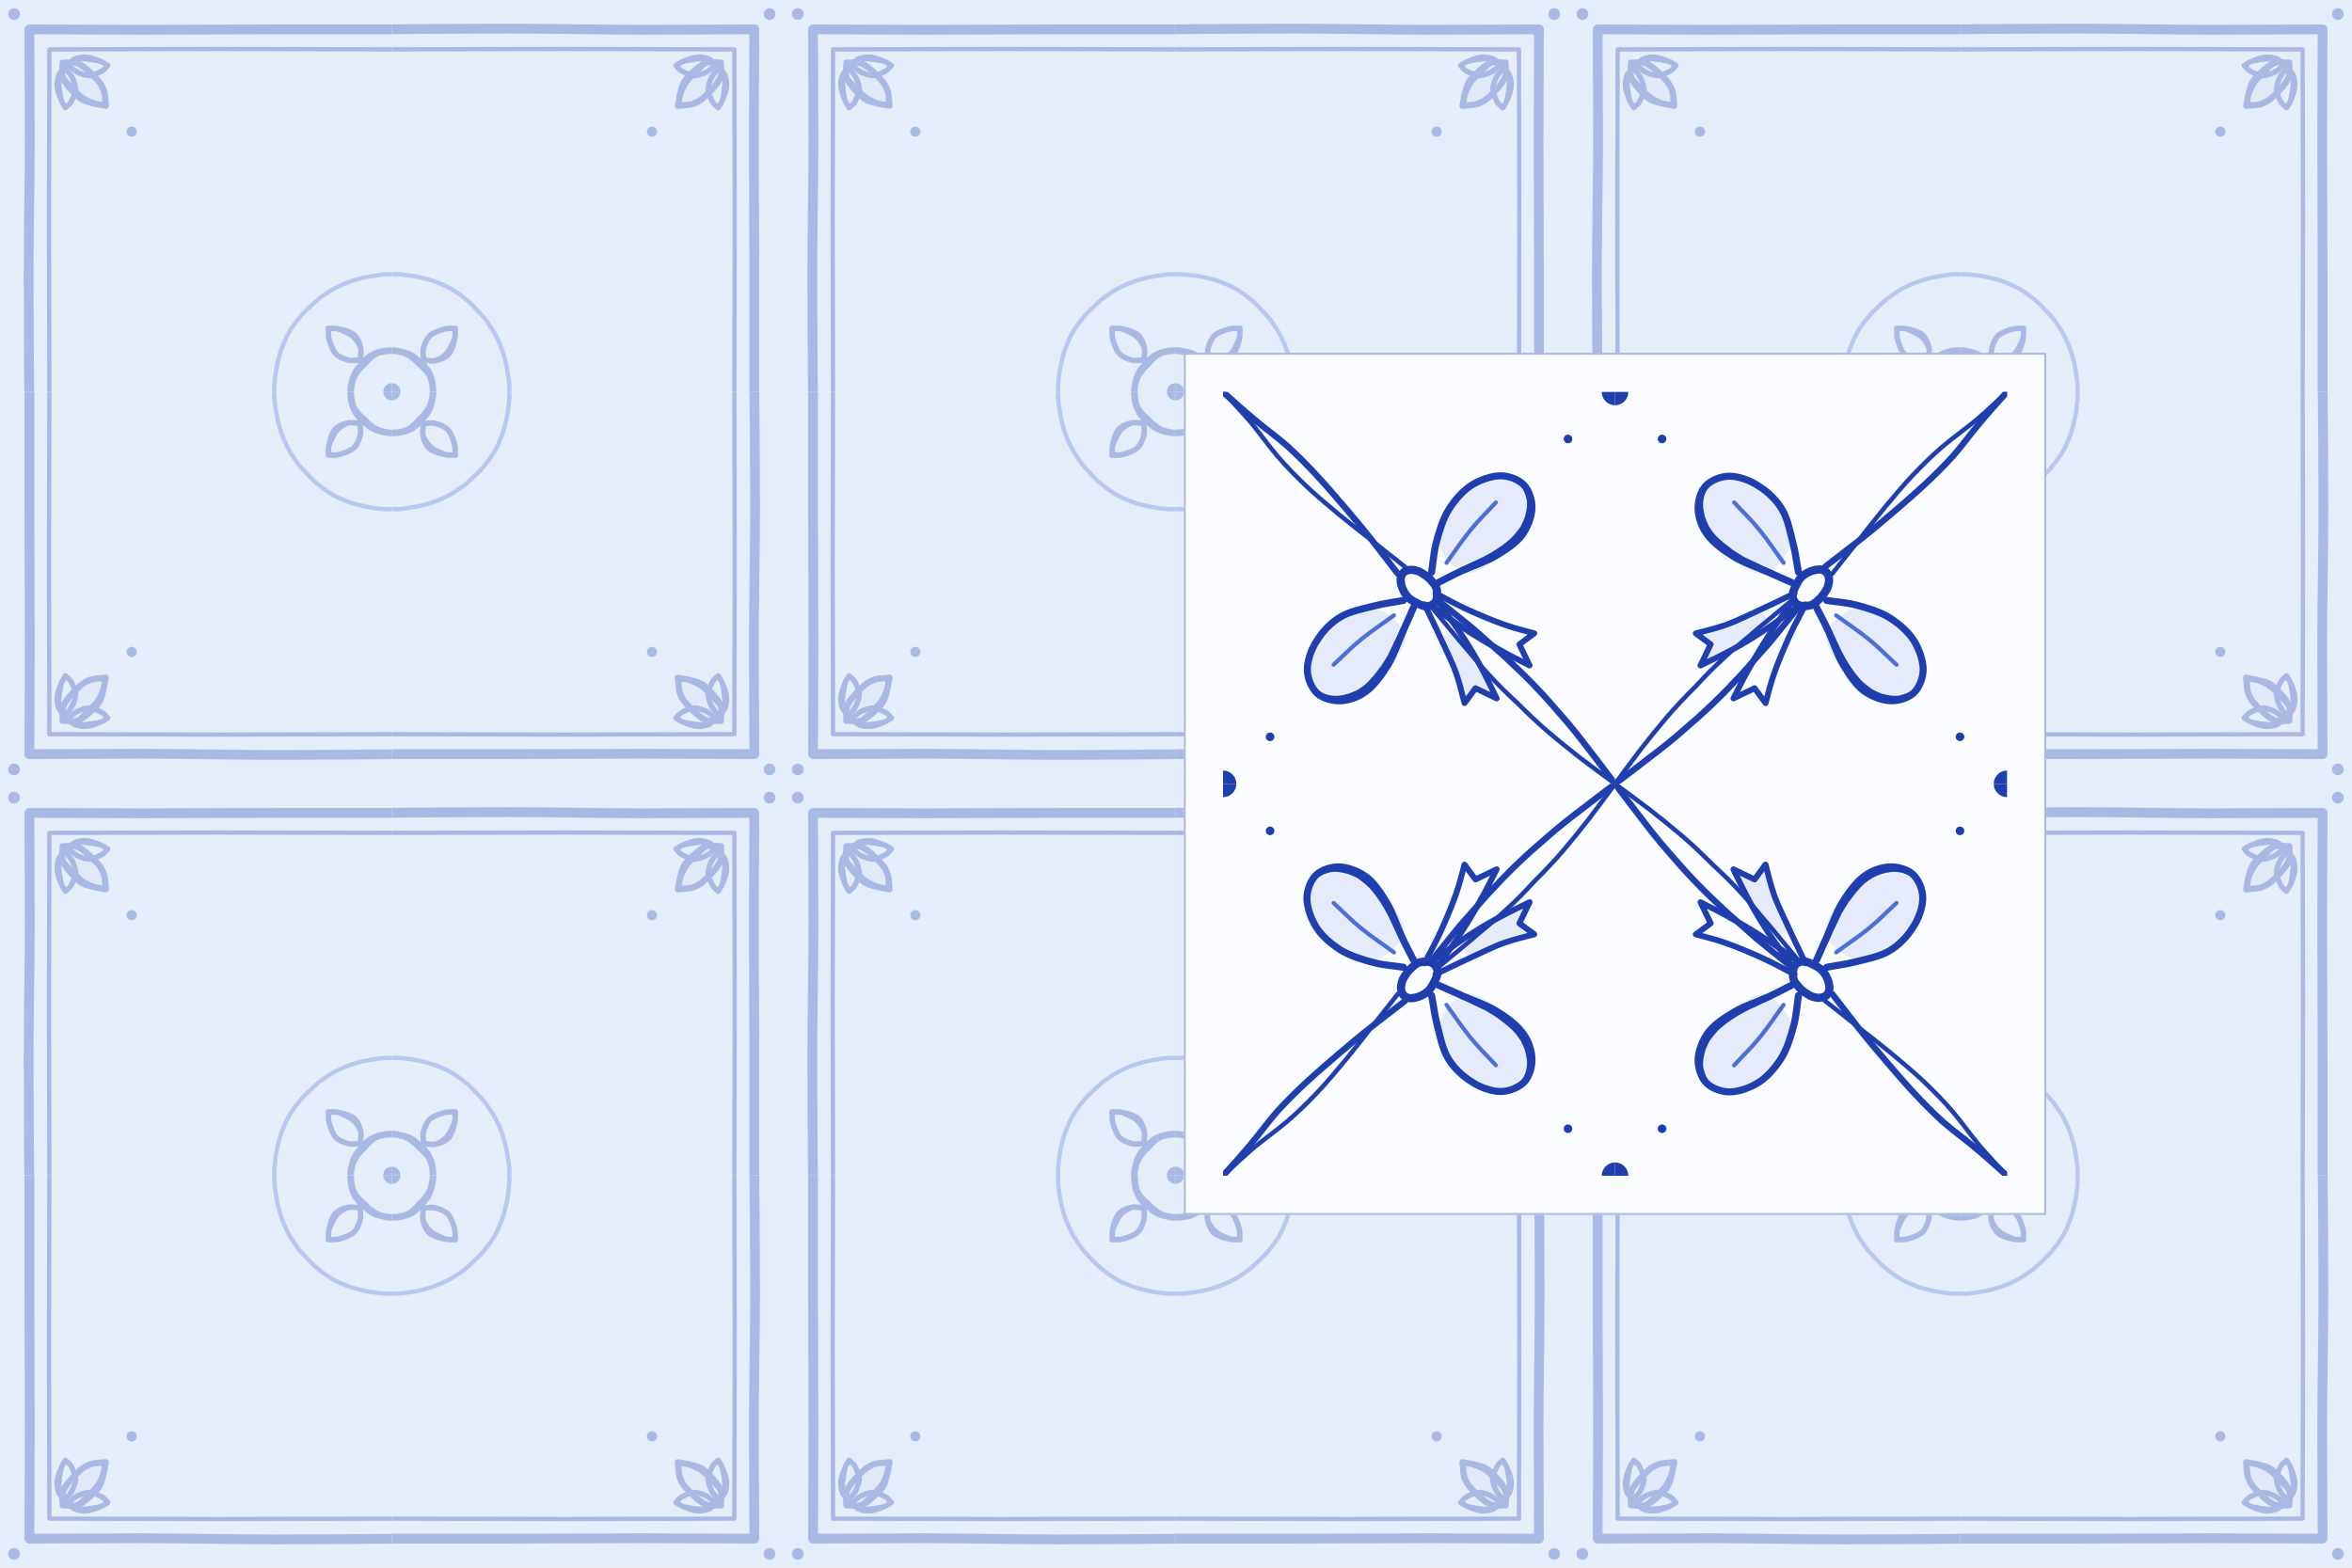
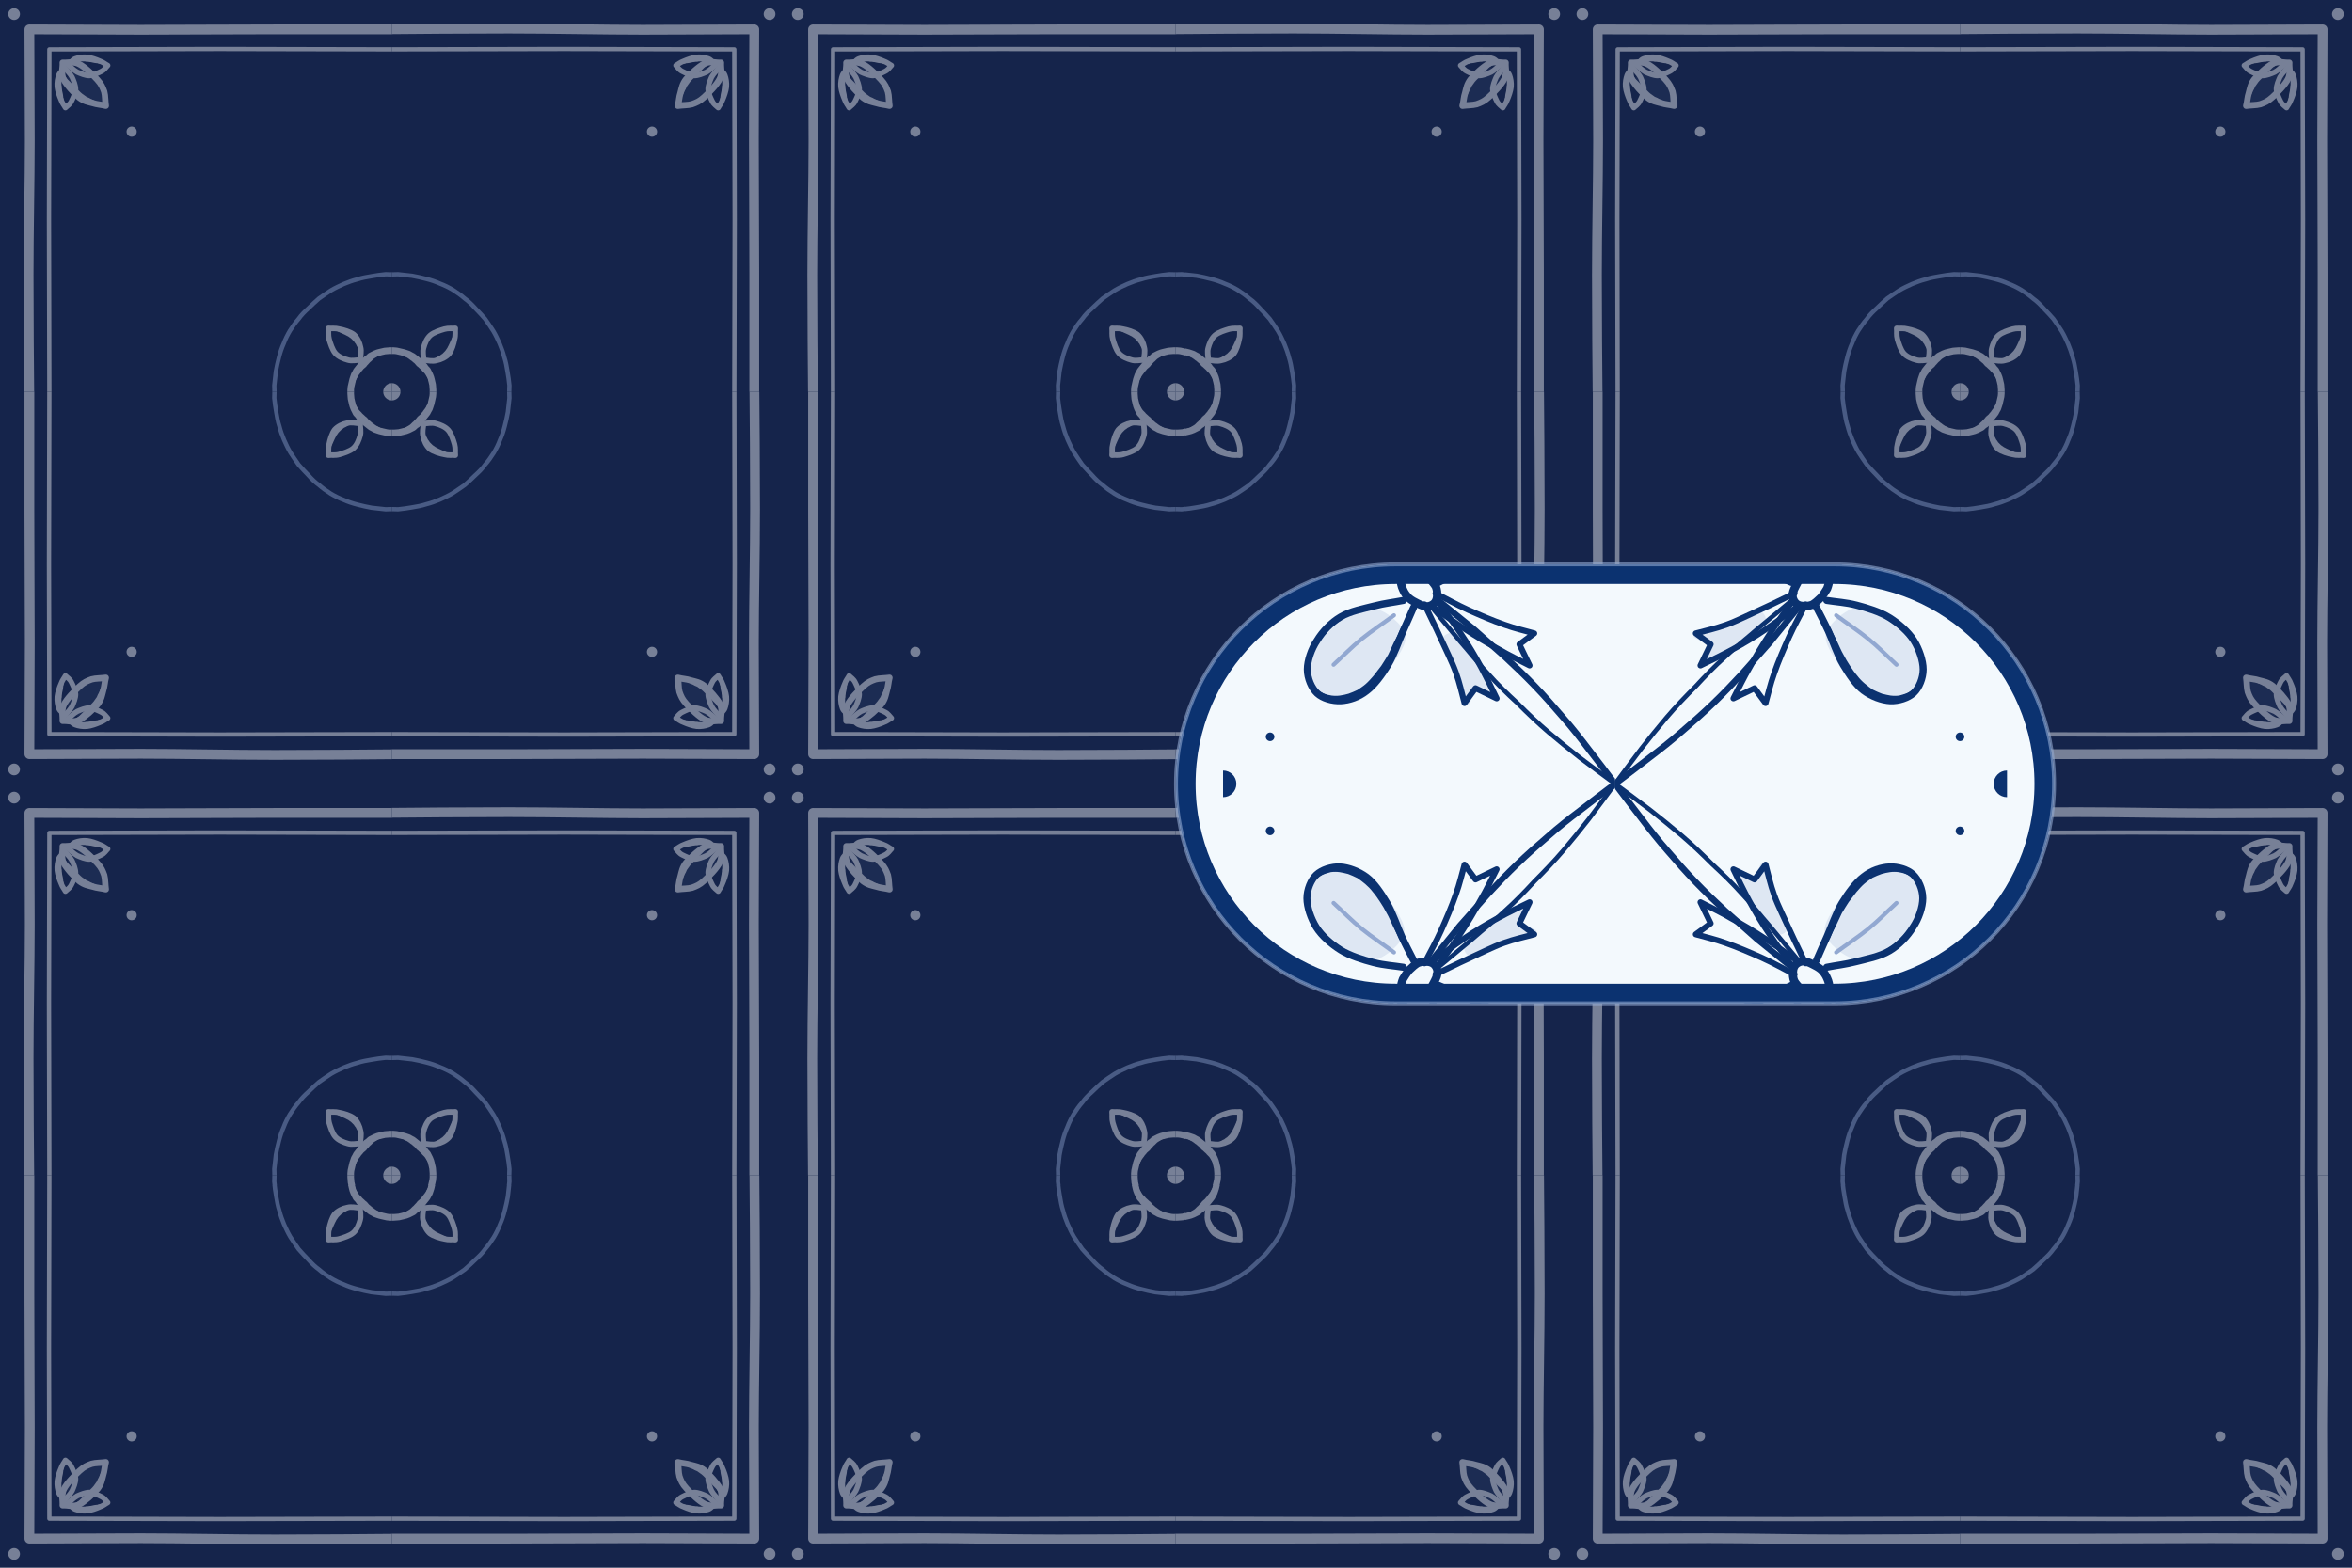
<svg xmlns="http://www.w3.org/2000/svg" viewBox="0 0 1200 800" width="1200" height="800">
  <defs>
    <symbol id="bg" viewBox="0 0 100 100">
      <g>
-         <g fill="#4C6FD8" fill-opacity="0.12">
+         <g fill="#92A8D1" fill-opacity="0.14">
          <path d="M20.9 16.8C22.3 16.9 24.5 19.7 25.6 20.9C26.7 22.1 27 22.9 27.4 24C27.7 25.1 28.2 27 27.8 27.5C27.3 28 25.6 27.2 24.4 26.9C23.3 26.5 22.3 26.5 21 25.5C19.8 24.4 17.1 22.1 17 20.7C17 19.3 19.5 16.8 20.9 16.8Z" />
        </g>
-         <g fill="none" stroke="#1F3FAE" stroke-linecap="round" stroke-linejoin="round">
+         <g fill="none" stroke="#FFFFFF" stroke-linecap="round" stroke-linejoin="round">
          <path d="M7.5 104C7.4 92.7 7.3 81.4 7.3 70.1C7.3 58.8 7.6 46.5 7.6 36C7.6 25.6 7.5 17 7.5 7.5C17 7.5 25.5 7.6 35.9 7.6C46.3 7.6 58.5 7.5 69.9 7.5C81.2 7.5 92.6 7.5 104 7.5" stroke-width="2.5" />
          <path d="M12.6 104C12.6 88 12.5 71.2 12.5 56C12.5 40.8 12.6 27.1 12.6 12.6C27.1 12.6 40.8 12.5 56 12.5C71.2 12.5 88 12.6 104 12.6" stroke-width="1.1" />
          <path d="M16 16C17.4 16.1 18.6 15.6 20.1 16.3C21.6 17 23.7 19.1 24.8 20.3C25.9 21.5 26.2 22.3 26.6 23.4C26.9 24.5 26.8 25.8 27 27C25.9 26.7 24.8 26.7 23.6 26.3C22.5 26 21.5 25.9 20.2 24.9C19 23.9 16.9 21.6 16.2 20.2C15.5 18.7 16.1 17.4 16 16" stroke-width="1.6" />
          <path d="M24.9 26.6C24.6 26.5 24.4 26.4 24.1 26.3C23.8 26.2 23.6 26 23.3 25.9C23 25.8 22.8 25.7 22.5 25.5C22.3 25.4 22 25.3 21.8 25.2C21.6 25 21.3 24.9 21.1 24.7C20.8 24.5 20.5 24.3 20.2 24C19.9 23.7 19.5 23.3 19.1 22.9C18.7 22.6 18.2 22.1 17.9 21.7C17.5 21.3 17.1 20.9 16.8 20.6C16.5 20.2 16.3 19.9 16.1 19.6C16 19.2 16 18.9 15.9 18.6" stroke-width="1.12" />
          <path d="M16.6 17.4C17.2 18.2 17.9 18.8 18.4 19.7C18.8 20.6 19.3 21.8 19.3 22.8C19.2 23.9 18.6 25.1 18.2 25.9C17.8 26.7 17.2 27 16.7 27.5C16.4 26.9 15.9 26.4 15.6 25.5C15.2 24.6 14.7 23.2 14.6 22.2C14.5 21.1 14.7 20 15 19.2C15.3 18.4 16.1 18 16.6 17.4" stroke-width="1.35" />
          <path d="M16 26.4C16 26.2 15.9 26 15.8 25.8C15.8 25.6 15.8 25.3 15.7 25.1C15.7 24.8 15.6 24.5 15.6 24.2C15.5 23.9 15.5 23.6 15.4 23.3C15.4 23 15.3 22.7 15.3 22.5C15.3 22.2 15.3 22 15.2 21.7C15.2 21.5 15.2 21.3 15.2 21C15.2 20.8 15.2 20.5 15.2 20.3C15.2 20.1 15.2 19.8 15.2 19.6C15.2 19.4 15.2 19.2 15.2 19C15.3 18.8 15.4 18.6 15.5 18.4" stroke-width="0.95" />
          <path d="M17.4 16.6C18.2 17.2 18.8 17.9 19.7 18.4C20.6 18.8 21.8 19.3 22.8 19.3C23.9 19.2 25.1 18.6 25.9 18.2C26.7 17.8 27 17.2 27.5 16.7C26.9 16.4 26.4 15.9 25.5 15.6C24.6 15.2 23.2 14.7 22.2 14.6C21.1 14.5 20 14.7 19.2 15C18.4 15.3 18 16.1 17.4 16.6" stroke-width="1.35" />
          <path d="M26.4 16C26.2 16 26 15.9 25.8 15.8C25.6 15.8 25.3 15.8 25.1 15.7C24.8 15.7 24.5 15.6 24.2 15.6C23.9 15.5 23.6 15.5 23.3 15.4C23 15.4 22.7 15.3 22.5 15.3C22.2 15.3 22 15.3 21.7 15.2C21.5 15.2 21.3 15.2 21 15.2C20.8 15.2 20.5 15.2 20.3 15.2C20.1 15.2 19.8 15.2 19.6 15.2C19.4 15.2 19.2 15.2 19 15.2C18.8 15.3 18.6 15.4 18.4 15.5" stroke-width="0.95" />
          <path d="M89.5 100.7C89.5 100.3 89.5 99.9 89.5 99.5C89.5 99 89.6 98.6 89.7 98.2C89.8 97.8 89.9 97.3 90 96.9C90.1 96.5 90.3 96.1 90.4 95.7C90.6 95.4 90.8 95 91 94.6C91.3 94.3 91.5 93.9 91.8 93.6C92.1 93.3 92.3 92.9 92.6 92.6C92.9 92.3 93.2 92 93.5 91.7C93.9 91.5 94.2 91.2 94.5 90.9C94.9 90.7 95.3 90.5 95.7 90.3C96.1 90.1 96.5 90 96.9 89.9C97.3 89.8 97.7 89.7 98.2 89.6C98.6 89.6 99 89.5 99.5 89.5C99.9 89.5 100.3 89.5 100.7 89.5" stroke-width="1.7" />
          <path d="M89.6 98.7C89.7 98.3 89.8 98 89.9 97.7C90 97.4 90.1 97.1 90.2 96.8C90.4 96.6 90.5 96.3 90.7 96C90.8 95.7 91 95.5 91.2 95.2C91.4 95 91.5 94.8 91.7 94.5C91.9 94.3 92.1 94.1 92.3 93.8C92.5 93.6 92.8 93.4 93 93.2C93.2 92.9 93.4 92.7 93.6 92.5C93.8 92.3 94 92 94.3 91.8C94.5 91.6 94.7 91.4 94.9 91.2C95.2 91 95.4 90.8 95.7 90.7C95.9 90.5 96.2 90.4 96.5 90.2C96.8 90.1 97.1 90 97.4 89.9C97.7 89.8 98.1 89.7 98.3 89.6C98.5 89.6 98.5 89.6 98.7 89.6" stroke-width="1.19" />
          <path d="M91.9 91.9C90.9 91.9 89.8 92.2 88.8 91.9C87.7 91.6 86.4 91.1 85.6 90.2C84.8 89.3 84.3 87.6 84 86.6C83.7 85.5 83.9 84.7 83.8 83.8C84.7 83.9 85.5 83.7 86.6 84C87.7 84.2 89.4 84.7 90.3 85.4C91.2 86.2 91.8 87.5 92 88.6C92.3 89.7 92 90.8 91.9 91.9" stroke-width="1.4" />
          <path d="M85.5 83.8C85.7 83.9 85.9 83.9 86.2 84C86.4 84.1 86.6 84.3 86.9 84.4C87.2 84.5 87.5 84.7 87.8 84.8C88.2 85 88.5 85.1 88.8 85.3C89.1 85.4 89.3 85.6 89.6 85.8C89.8 85.9 89.9 86 90.1 86.2C90.3 86.4 90.5 86.6 90.7 86.8C90.8 87 91 87.3 91.2 87.5C91.3 87.8 91.5 88 91.6 88.3C91.8 88.5 91.9 88.8 92 89C92.1 89.3 92.1 89.6 92.1 89.8" stroke-width="0.98" />
-           <path d="M70.1 102.1C70.1 100.9 70 99.6 70 98.4C70.1 97.2 70.3 96 70.4 94.8C70.6 93.6 70.9 92.4 71.2 91.2C71.5 90 71.9 88.8 72.4 87.7C72.8 86.6 73.4 85.4 74 84.4C74.7 83.3 75.4 82.3 76.2 81.4C76.9 80.4 77.8 79.5 78.7 78.7C79.6 77.8 80.5 77 81.4 76.2C82.4 75.5 83.4 74.8 84.5 74.1C85.5 73.5 86.6 73 87.7 72.5C88.9 72 90 71.6 91.2 71.3C92.4 70.9 93.6 70.7 94.8 70.5C96 70.3 97.2 70.1 98.4 70C99.6 70 100.9 70.1 102.1 70.1" stroke-width="1.1" stroke="#4C6FD8" />
+           <path d="M70.1 102.1C70.1 100.9 70 99.6 70 98.4C70.1 97.2 70.3 96 70.4 94.8C70.6 93.6 70.9 92.4 71.2 91.2C71.5 90 71.9 88.8 72.4 87.7C72.8 86.6 73.4 85.4 74 84.4C74.7 83.3 75.4 82.3 76.2 81.4C76.9 80.4 77.8 79.5 78.7 78.7C79.6 77.8 80.5 77 81.4 76.2C82.4 75.5 83.4 74.8 84.5 74.1C85.5 73.5 86.6 73 87.7 72.5C88.9 72 90 71.6 91.2 71.3C92.4 70.9 93.6 70.7 94.8 70.5C96 70.3 97.2 70.1 98.4 70C99.6 70 100.9 70.1 102.1 70.1" stroke-width="1.1" stroke="#92A8D1" />
        </g>
-         <g fill="#1F3FAE">
+         <g fill="#FFFFFF">
          <circle cx="3.6" cy="3.6" r="1.5" />
          <circle cx="33.6" cy="33.6" r="1.3" />
          <circle cx="100" cy="100" r="2.2" />
        </g>
      </g>
    </symbol>
    <symbol id="win" viewBox="0 0 100 100">
      <g>
-         <g fill="#4C6FD8" fill-opacity="0.12">
+         <g fill="#92A8D1" fill-opacity="0.22">
          <path d="M56 63.1C55.8 64.8 59 69.3 60 72.1C61 74.9 61.4 79.2 62.2 79.9C63 80.6 63.6 76.3 65 76.1C66.4 75.9 70.2 79.6 70.4 78.7C70.6 77.8 67.9 73.5 66.4 70.7C64.9 67.9 62.9 63.4 61.2 62.1C59.5 60.8 56.2 61.4 56 63.1Z" />
          <path d="M55.2 39C54.6 36.4 56.9 33 58.4 30.6C59.9 28.2 62 25.8 64.2 24.4C66.4 23 69.4 22 71.6 22C73.8 22 76.3 23 77.6 24.4C78.9 25.8 79.7 28.3 79.6 30.4C79.5 32.5 78.5 35.2 77 37.2C75.5 39.2 72.9 40.9 70.4 42.4C67.9 43.9 64.3 46.8 61.8 46.2C59.3 45.6 55.8 41.6 55.2 39Z" />
          <path d="M39.2 55.4C36.6 54.8 33.1 56.7 30.6 58.2C28.2 59.6 26 61.9 24.6 64.2C23.1 66.4 22.1 69.4 22.1 71.6C22.1 73.9 23.2 76.4 24.6 77.7C26 79 28.5 79.7 30.6 79.6C32.7 79.5 35.2 78.7 37.2 77.1C39.2 75.6 41.1 73 42.7 70.4C44.2 67.9 47.1 64.4 46.5 61.9C45.9 59.4 41.9 56.1 39.2 55.4Z" />
        </g>
-         <g fill="none" stroke="#1F3FAE" stroke-linecap="round" stroke-linejoin="round">
+         <g fill="none" stroke="#0B3270" stroke-linecap="round" stroke-linejoin="round">
          <path d="M0 0C2.7 2.4 5.3 4.8 8.1 7.1C10.8 9.4 13.8 11.5 16.5 13.9C19.1 16.3 21.5 18.7 23.9 21.3C26.3 23.9 28.8 26.8 31.1 29.5C33.4 32.2 35.6 34.8 37.8 37.6C40.1 40.5 42.3 43.5 44.6 46.4" stroke-width="1.6" />
          <path d="M0 0C2.4 2.6 4.9 5.2 7.2 7.9C9.5 10.7 11.6 13.7 13.9 16.4C16.2 19.1 18.6 21.5 21.2 24C23.8 26.5 26.9 29 29.6 31.3C32.4 33.6 35 35.6 37.8 37.8C40.5 40 43.5 42.3 46.4 44.6" stroke-width="1.15" />
          <path d="M55.4 53.6C58.2 55.9 61 58.1 63.8 60.4C66.5 62.8 69.2 65.2 71.9 67.6C74.5 70 77.1 72.5 79.5 75C82 77.6 84.3 80.2 86.6 82.9C88.9 85.5 91.1 88.3 93.3 91.2C95.5 94 97.8 97.1 100 100" stroke-width="1.6" />
          <path d="M53.6 55.4C55.9 58.2 58.2 60.9 60.5 63.7C62.9 66.4 65.1 69.3 67.6 71.9C70 74.6 72.5 77 75.1 79.4C77.6 81.9 80.3 84.5 83 86.8C85.7 89.1 88.2 91.1 91 93.3C93.9 95.5 97 97.8 100 100" stroke-width="1.15" />
          <path d="M53.2 46C53.6 43.5 53.7 41.1 54.4 38.4C55.1 35.7 56.1 32.4 57.6 30C59.1 27.6 61.2 25.2 63.4 23.8C65.6 22.4 68.6 21.4 70.8 21.4C73 21.4 75.5 22.4 76.8 23.8C78.1 25.2 78.9 27.7 78.8 29.8C78.7 31.9 77.7 34.6 76.2 36.6C74.7 38.6 72.1 40.3 69.6 41.8C67.1 43.3 63.4 44.5 61 45.6C58.6 46.7 57 47.6 55 48.6" stroke-width="1.8" />
          <path d="M74.1 22.1C74.8 22.5 75.6 22.9 76.2 23.4C76.7 23.9 77.1 24.5 77.4 25.2C77.7 25.9 77.9 26.7 78.1 27.4C78.2 28.2 78.2 29 78.1 29.8C78 30.5 77.8 31.3 77.6 32.1C77.3 32.9 76.9 33.8 76.5 34.6C76 35.3 75.5 36 74.9 36.7C74.3 37.4 73.6 38.1 72.8 38.7C72 39.4 71.1 40 70.2 40.6C69.3 41.2 68.3 41.8 67.3 42.3C66.3 42.9 65 43.4 64 43.9C62.9 44.4 61.8 45 60.9 45.4C60 45.9 59.1 46.5 58.5 46.8C58 47 58.1 47 57.8 47.2" stroke-width="1.26" />
          <path d="M46 53.2C43.5 53.7 41.3 53.9 38.6 54.6C35.9 55.3 32.5 55.9 30 57.4C27.6 58.8 25.4 61.1 24 63.4C22.5 65.6 21.5 68.6 21.5 70.8C21.5 73.1 22.6 75.6 24 76.9C25.4 78.2 27.9 78.9 30 78.8C32.1 78.7 34.6 77.9 36.6 76.3C38.6 74.8 40.5 72.2 42.1 69.6C43.6 67.1 44.8 63.6 45.9 61.1C47 58.7 47.7 57 48.6 55" stroke-width="1.8" />
          <path d="M22.2 74.2C22.7 74.9 23.1 75.7 23.6 76.3C24.1 76.8 24.7 77.2 25.4 77.5C26.1 77.8 26.9 78 27.6 78.1C28.4 78.2 29.2 78.2 29.9 78.1C30.7 78 31.5 77.8 32.2 77.6C33 77.3 33.8 77 34.6 76.6C35.3 76.1 36 75.7 36.8 75C37.5 74.4 38.2 73.6 38.9 72.8C39.5 72 40.2 71.1 40.9 70.2C41.5 69.3 42.1 68.3 42.7 67.3C43.2 66.3 43.7 65.1 44.2 64.1C44.8 63 45.3 61.9 45.7 61C46.2 60.1 46.7 59.2 47 58.6C47.2 58.1 47.2 58.2 47.3 57.9" stroke-width="1.26" />
-           <path d="M57 43.6C59 40.9 60.9 38 63 35.4C65.1 32.8 67.4 30.6 69.6 28.2" stroke-width="1.05" stroke="#4C6FD8" />
-           <path d="M43.6 57C40.9 59 38 60.9 35.4 63C32.8 65.1 30.6 67.4 28.2 69.6" stroke-width="1.05" stroke="#4C6FD8" />
+           <path d="M57 43.6C59 40.9 60.9 38 63 35.4C65.1 32.8 67.4 30.6 69.6 28.2" stroke-width="1.05" stroke="#92A8D1" />
+           <path d="M43.6 57C40.9 59 38 60.9 35.4 63C32.8 65.1 30.6 67.4 28.2 69.6" stroke-width="1.05" stroke="#92A8D1" />
          <path d="M51.4 54.2C52.7 57 54.1 59.7 55.4 62.6C56.7 65.5 58.4 68.8 59.4 71.6C60.4 74.4 60.9 76.8 61.6 79.4L64.4 75.6L69.8 78.2C68.5 75.5 67.3 73 65.8 70.2C64.3 67.4 62.5 64.4 60.6 61.6C58.7 58.8 56.6 56 54.6 53.2" stroke-width="1.5" />
          <path d="M54.2 51.4C57 52.8 59.6 54.3 62.5 55.6C65.4 56.9 68.9 58.4 71.8 59.4C74.6 60.4 76.9 60.9 79.4 61.6L75.6 64.4L78.2 69.8C75.5 68.4 72.9 67.2 70.2 65.6C67.4 64.1 64.6 62.4 61.7 60.5C58.9 58.7 56 56.6 53.2 54.6" stroke-width="1.5" />
          <path d="M53.9 53.9C53.5 54.3 52.8 54.7 52.1 54.7C51.4 54.8 50.5 54.4 49.7 54C48.9 53.6 48.1 53.2 47.4 52.6C46.8 52 46.2 51.2 45.9 50.4C45.5 49.6 45.3 48.5 45.3 47.8C45.3 47.1 45.7 46.4 46.1 46C46.6 45.6 47.3 45.4 48 45.4C48.7 45.4 49.4 45.6 50.2 45.9C50.9 46.3 51.8 46.9 52.5 47.5C53.2 48.2 53.9 49 54.3 49.7C54.6 50.5 54.7 51.4 54.6 52.1C54.6 52.8 54.3 53.5 53.9 53.9Z" stroke-width="2.1" />
        </g>
-         <g fill="#1F3FAE">
+         <g fill="#0B3270">
          <circle cx="100" cy="0" r="3.4" />
          <circle cx="0" cy="100" r="3.4" />
          <circle cx="88" cy="12" r="1.1" />
          <circle cx="12" cy="88" r="1.1" />
        </g>
      </g>
    </symbol>
    <pattern id="p" width="400" height="400" patternUnits="userSpaceOnUse" x="0" y="0">
      <use href="#bg" x="0" y="0" width="200" height="200" />
      <use href="#bg" x="200" y="0" width="200" height="200" transform="rotate(90 300 100)" />
      <use href="#bg" x="0" y="200" width="200" height="200" transform="rotate(270 100 300)" />
      <use href="#bg" x="200" y="200" width="200" height="200" transform="rotate(180 300 300)" />
    </pattern>
  </defs>
-   <rect width="1200" height="800" fill="#E6EDFA" />
-   <rect width="1200" height="800" fill="url(#p)" opacity=".3" />
-   <rect x="604" y="180" width="440" height="440" fill="#FBFCFF" />
-   <use href="#win" x="624" y="200" width="200" height="200" />
-   <use href="#win" x="824" y="200" width="200" height="200" transform="rotate(90 924 300)" />
-   <use href="#win" x="624" y="400" width="200" height="200" transform="rotate(270 724 500)" />
-   <use href="#win" x="824" y="400" width="200" height="200" transform="rotate(180 924 500)" />
-   <rect x="604.5" y="180.5" width="439" height="439" fill="none" stroke="#1F3FAE" stroke-opacity=".35" />
+   <rect width="1200" height="800" fill="#15244B" />
+   <rect width="1200" height="800" fill="url(#p)" opacity=".42" />
+   <clipPath id="c">
+     <path d="M712 288H936A112 112 0 0 1 936 512H712A112 112 0 0 1 712 288Z" />
+   </clipPath>
+   <path d="M712 288H936A112 112 0 0 1 936 512H712A112 112 0 0 1 712 288Z" fill="#F3F9FD" />
+   <g clip-path="url(#c)">
+     <use href="#win" x="624" y="200" width="200" height="200" />
+     <use href="#win" x="824" y="200" width="200" height="200" transform="rotate(90 924 300)" />
+     <use href="#win" x="624" y="400" width="200" height="200" transform="rotate(270 724 500)" />
+     <use href="#win" x="824" y="400" width="200" height="200" transform="rotate(180 924 500)" />
+   </g>
+   <path d="M712 288H936A112 112 0 0 1 936 512H712A112 112 0 0 1 712 288Z" fill="none" stroke="#0B3270" stroke-width="20" clip-path="url(#c)" />
+   <path d="M712 288H936A112 112 0 0 1 936 512H712A112 112 0 0 1 712 288Z" fill="none" stroke="#92A8D1" stroke-opacity=".6" stroke-width="2" transform="translate(0 0)" />
</svg>
